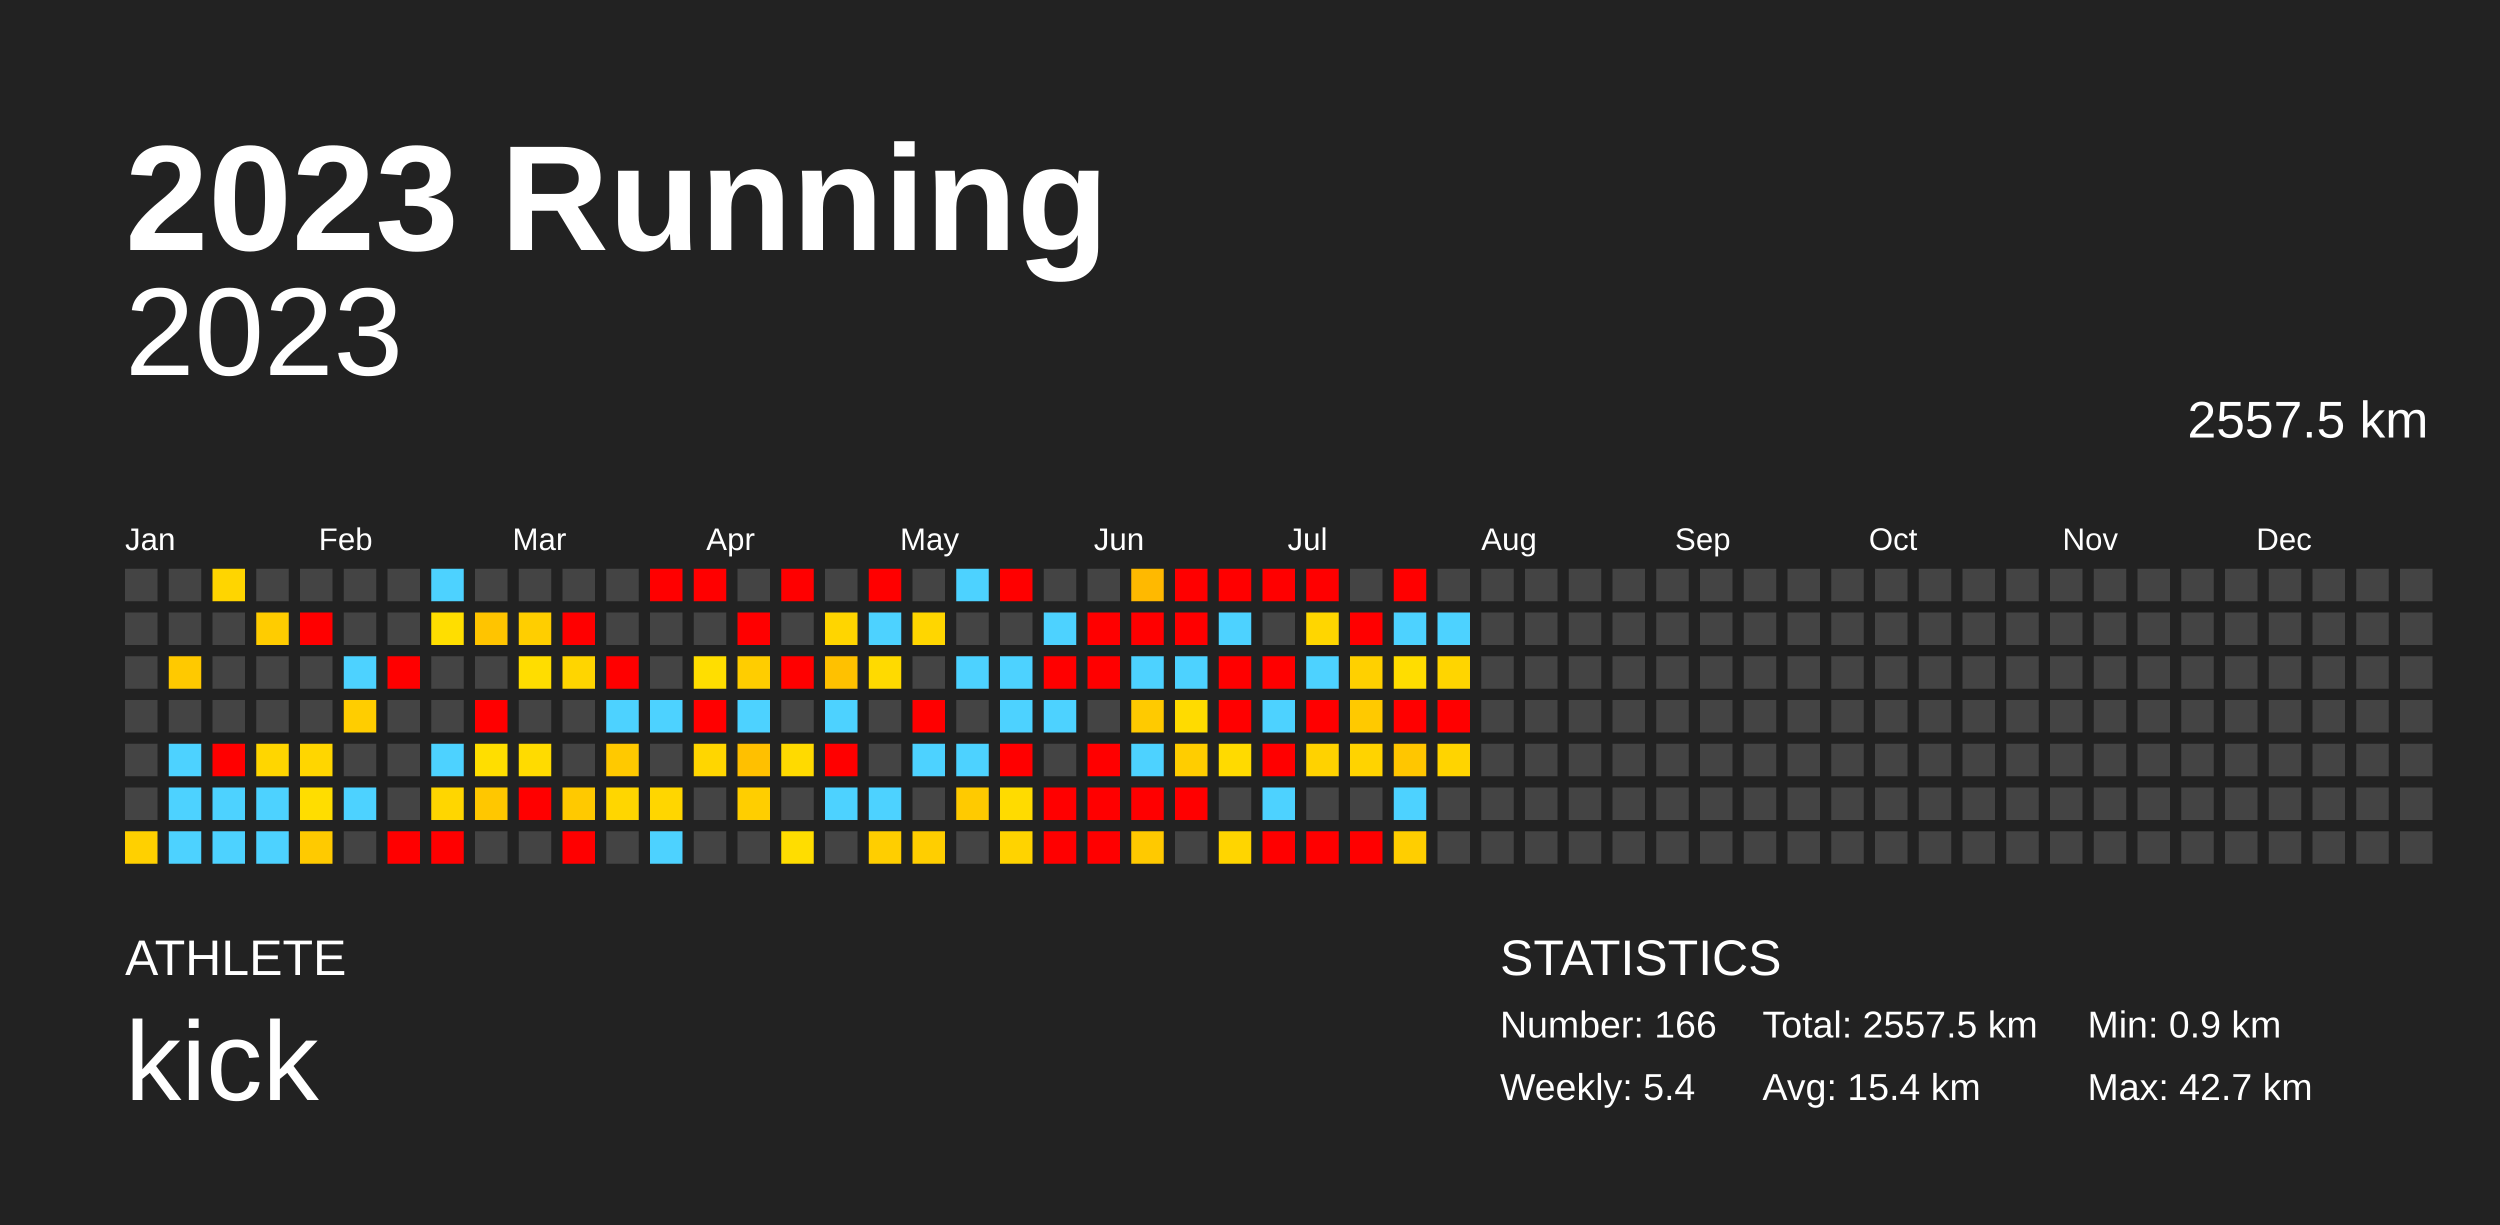
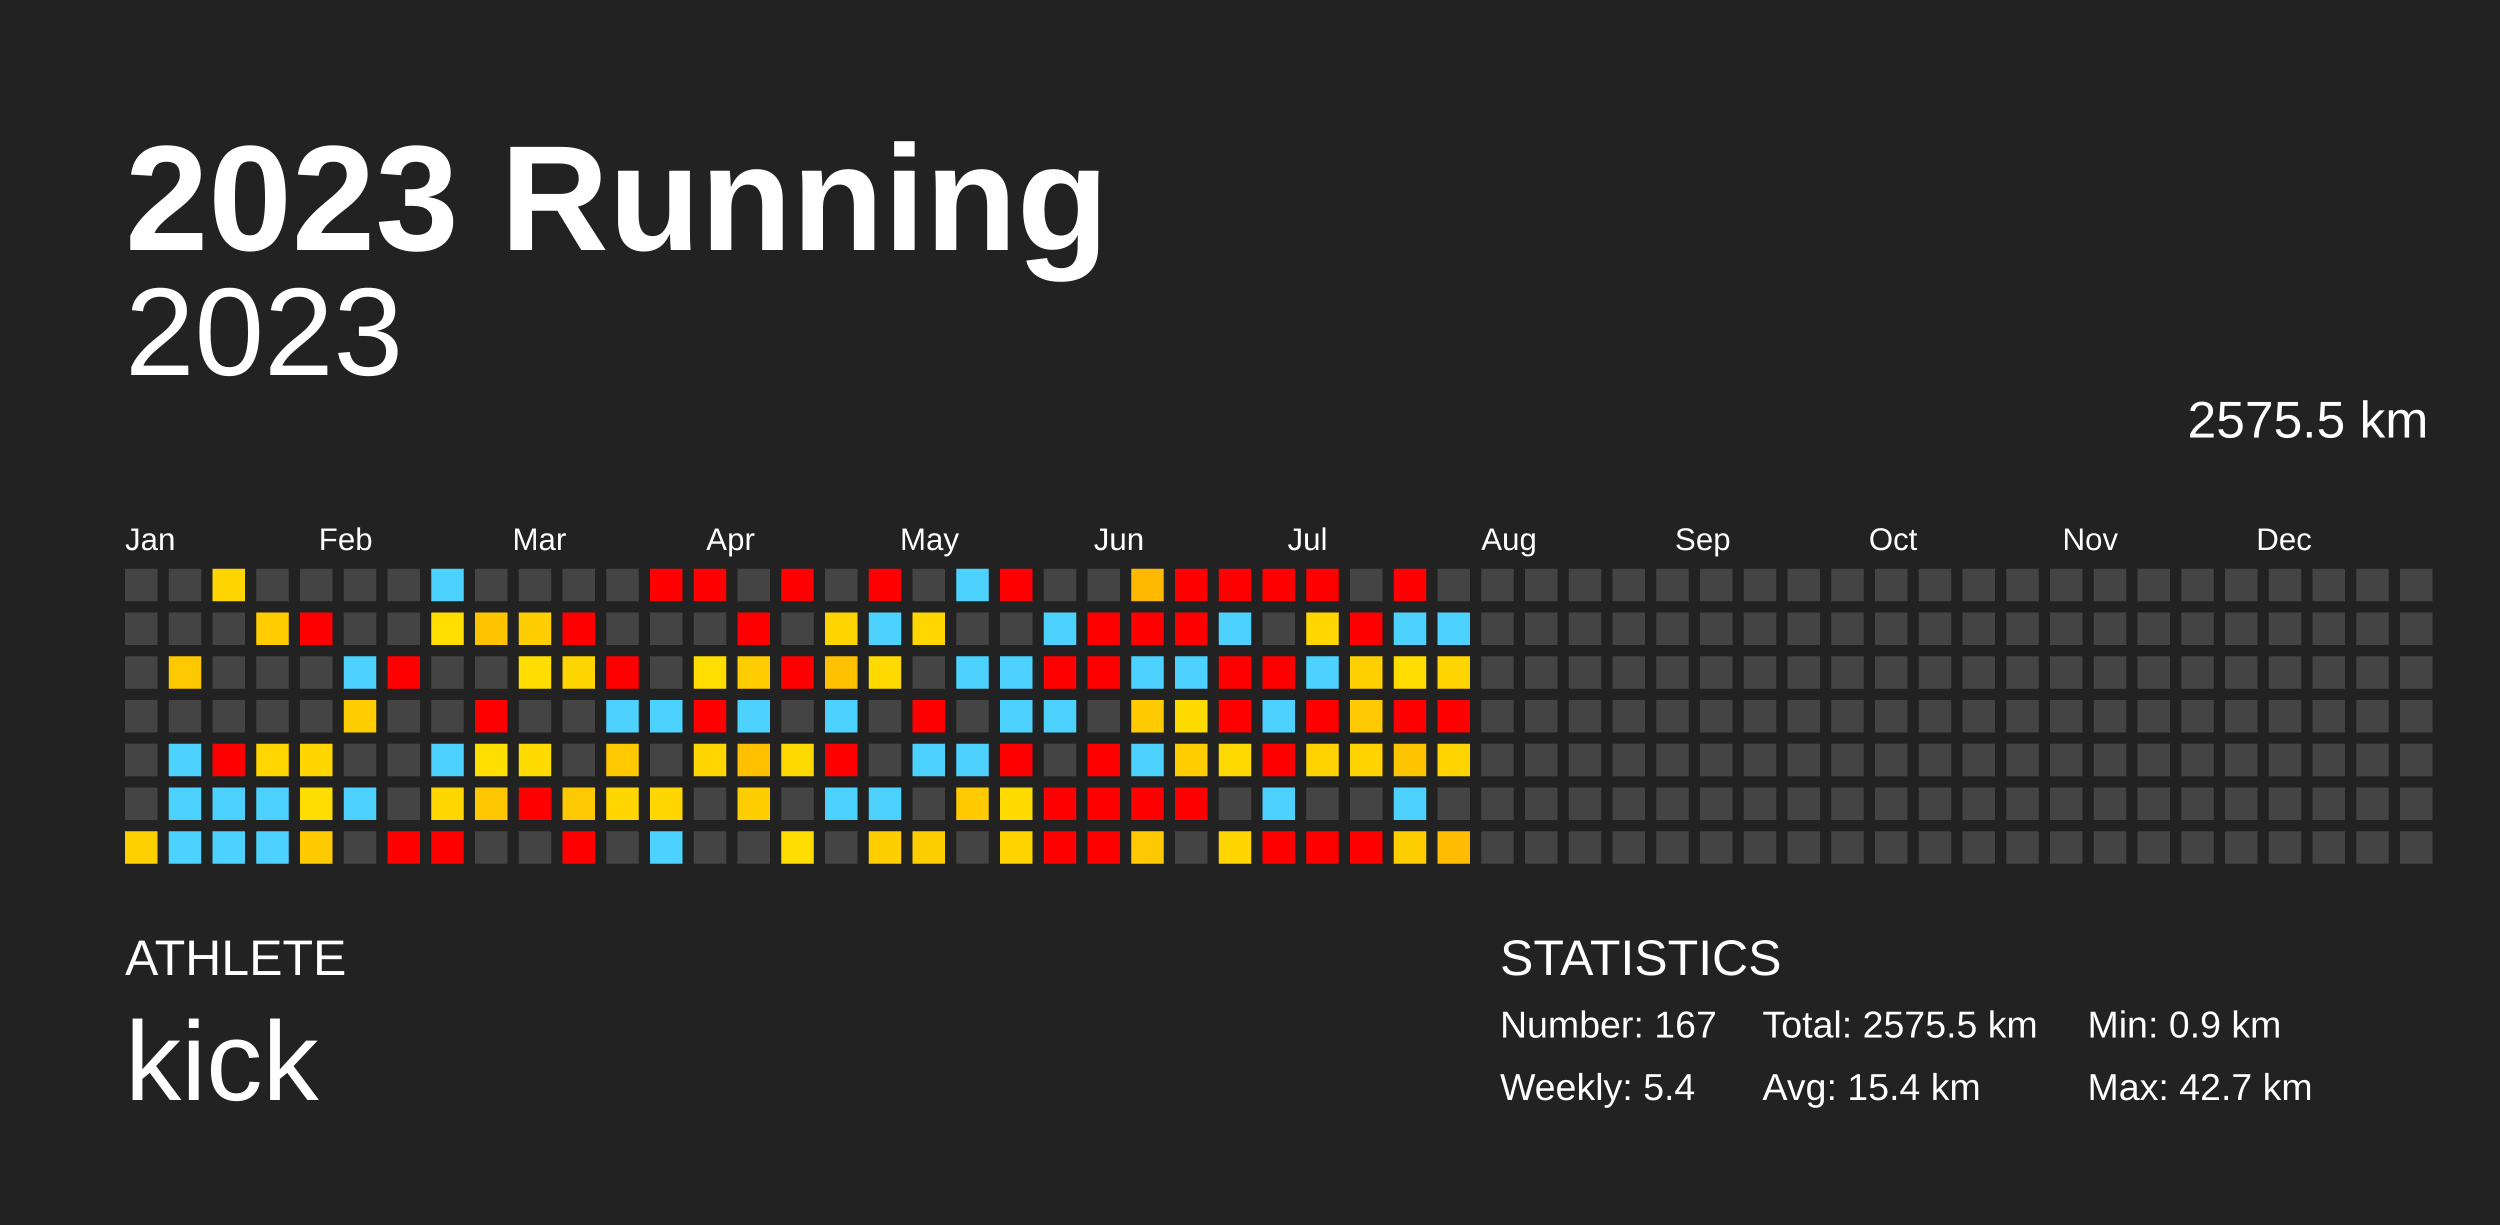
<svg xmlns="http://www.w3.org/2000/svg" baseProfile="full" height="98mm" version="1.1" viewBox="0,0,200,98" width="200mm">
  <defs />
  <rect fill="#222222" height="98" width="200" x="0" y="0" />
  <text fill="#FFFFFF" style="font-size:12px; font-family:Arial; font-weight:bold;" x="10" y="20">2023 Running</text>
  <text fill="#FFFFFF" style="font-size:4px; font-family:Arial" x="10" y="78">ATHLETE</text>
  <text fill="#FFFFFF" style="font-size:9px; font-family:Arial" x="10" y="88">kick</text>
  <text fill="#FFFFFF" style="font-size:4px; font-family:Arial" x="120" y="78">STATISTICS</text>
-   <text fill="#FFFFFF" style="font-size:3px; font-family:Arial" x="120" y="83">Number: 166</text>
+   <text fill="#FFFFFF" style="font-size:3px; font-family:Arial" x="120" y="83">Number: 167</text>
  <text fill="#FFFFFF" style="font-size:3px; font-family:Arial" x="120" y="88">Weekly: 5.4</text>
-   <text fill="#FFFFFF" style="font-size:3px; font-family:Arial" x="141" y="83">Total: 2557.5 km</text>
+   <text fill="#FFFFFF" style="font-size:3px; font-family:Arial" x="141" y="83">Total: 2575.5 km</text>
  <text fill="#FFFFFF" style="font-size:3px; font-family:Arial" x="141" y="88">Avg: 15.4 km</text>
  <text fill="#FFFFFF" style="font-size:3px; font-family:Arial" x="167" y="83">Min: 0.9 km</text>
  <text fill="#FFFFFF" style="font-size:3px; font-family:Arial" x="167" y="88">Max: 42.7 km</text>
  <text alignment-baseline="hanging" fill="#FFFFFF" style="font-size:10.0px; font-family:Arial;" x="10" y="30">2023</text>
-   <text alignment-baseline="hanging" fill="#FFFFFF" style="font-size:4.125px; font-family:Arial;" x="175" y="35">2557.5 km</text>
+   <text alignment-baseline="hanging" fill="#FFFFFF" style="font-size:4.125px; font-family:Arial;" x="175" y="35">2575.5 km</text>
  <text fill="#FFFFFF" style="font-size:2.5px; font-family:Arial" x="10.0" y="44">Jan</text>
  <text fill="#FFFFFF" style="font-size:2.5px; font-family:Arial" x="25.5" y="44">Feb</text>
  <text fill="#FFFFFF" style="font-size:2.5px; font-family:Arial" x="41.0" y="44">Mar</text>
  <text fill="#FFFFFF" style="font-size:2.5px; font-family:Arial" x="56.5" y="44">Apr</text>
  <text fill="#FFFFFF" style="font-size:2.5px; font-family:Arial" x="72.0" y="44">May</text>
  <text fill="#FFFFFF" style="font-size:2.5px; font-family:Arial" x="87.5" y="44">Jun</text>
  <text fill="#FFFFFF" style="font-size:2.5px; font-family:Arial" x="103.0" y="44">Jul</text>
  <text fill="#FFFFFF" style="font-size:2.5px; font-family:Arial" x="118.5" y="44">Aug</text>
  <text fill="#FFFFFF" style="font-size:2.5px; font-family:Arial" x="134.0" y="44">Sep</text>
  <text fill="#FFFFFF" style="font-size:2.5px; font-family:Arial" x="149.5" y="44">Oct</text>
  <text fill="#FFFFFF" style="font-size:2.5px; font-family:Arial" x="165.0" y="44">Nov</text>
  <text fill="#FFFFFF" style="font-size:2.5px; font-family:Arial" x="180.5" y="44">Dec</text>
  <rect fill="#444444" height="2.6" width="2.6" x="10.0" y="45.5" />
  <rect fill="#444444" height="2.6" width="2.6" x="10.0" y="49.0" />
  <rect fill="#444444" height="2.6" width="2.6" x="10.0" y="52.5" />
  <rect fill="#444444" height="2.6" width="2.6" x="10.0" y="56.0" />
  <rect fill="#444444" height="2.6" width="2.6" x="10.0" y="59.5" />
  <rect fill="#444444" height="2.6" width="2.6" x="10.0" y="63.0" />
  <rect fill="#ffd000" height="2.6" width="2.6" x="10.0" y="66.5" />
  <rect fill="#444444" height="2.6" width="2.6" x="13.5" y="45.5" />
  <rect fill="#444444" height="2.6" width="2.6" x="13.5" y="49.0" />
  <rect fill="#ffc900" height="2.6" width="2.6" x="13.5" y="52.5" />
  <rect fill="#444444" height="2.6" width="2.6" x="13.5" y="56.0" />
  <rect fill="#4dd2ff" height="2.6" width="2.6" x="13.5" y="59.5" />
  <rect fill="#4dd2ff" height="2.6" width="2.6" x="13.5" y="63.0" />
  <rect fill="#4dd2ff" height="2.6" width="2.6" x="13.5" y="66.5" />
  <rect fill="#ffd500" height="2.6" width="2.6" x="17.0" y="45.5" />
  <rect fill="#444444" height="2.6" width="2.6" x="17.0" y="49.0" />
  <rect fill="#444444" height="2.6" width="2.6" x="17.0" y="52.5" />
  <rect fill="#444444" height="2.6" width="2.6" x="17.0" y="56.0" />
  <rect fill="red" height="2.6" width="2.6" x="17.0" y="59.5" />
  <rect fill="#4dd2ff" height="2.6" width="2.6" x="17.0" y="63.0" />
  <rect fill="#4dd2ff" height="2.6" width="2.6" x="17.0" y="66.5" />
  <rect fill="#444444" height="2.6" width="2.6" x="20.5" y="45.5" />
  <rect fill="#ffcc00" height="2.6" width="2.6" x="20.5" y="49.0" />
  <rect fill="#444444" height="2.6" width="2.6" x="20.5" y="52.5" />
  <rect fill="#444444" height="2.6" width="2.6" x="20.5" y="56.0" />
  <rect fill="#ffd600" height="2.6" width="2.6" x="20.5" y="59.5" />
  <rect fill="#4dd2ff" height="2.6" width="2.6" x="20.5" y="63.0" />
  <rect fill="#4dd2ff" height="2.6" width="2.6" x="20.5" y="66.5" />
  <rect fill="#444444" height="2.6" width="2.6" x="24.0" y="45.5" />
  <rect fill="red" height="2.6" width="2.6" x="24.0" y="49.0" />
  <rect fill="#444444" height="2.6" width="2.6" x="24.0" y="52.5" />
  <rect fill="#444444" height="2.6" width="2.6" x="24.0" y="56.0" />
  <rect fill="#ffd600" height="2.6" width="2.6" x="24.0" y="59.5" />
  <rect fill="#ffdd00" height="2.6" width="2.6" x="24.0" y="63.0" />
  <rect fill="#ffca00" height="2.6" width="2.6" x="24.0" y="66.5" />
  <rect fill="#444444" height="2.6" width="2.6" x="27.5" y="45.5" />
  <rect fill="#444444" height="2.6" width="2.6" x="27.5" y="49.0" />
  <rect fill="#4dd2ff" height="2.6" width="2.6" x="27.5" y="52.5" />
  <rect fill="#ffcd00" height="2.6" width="2.6" x="27.5" y="56.0" />
  <rect fill="#444444" height="2.6" width="2.6" x="27.5" y="59.5" />
  <rect fill="#4dd2ff" height="2.6" width="2.6" x="27.5" y="63.0" />
  <rect fill="#444444" height="2.6" width="2.6" x="27.5" y="66.5" />
  <rect fill="#444444" height="2.6" width="2.6" x="31.0" y="45.5" />
  <rect fill="#444444" height="2.6" width="2.6" x="31.0" y="49.0" />
  <rect fill="red" height="2.6" width="2.6" x="31.0" y="52.5" />
  <rect fill="#444444" height="2.6" width="2.6" x="31.0" y="56.0" />
  <rect fill="#444444" height="2.6" width="2.6" x="31.0" y="59.5" />
  <rect fill="#444444" height="2.6" width="2.6" x="31.0" y="63.0" />
  <rect fill="red" height="2.6" width="2.6" x="31.0" y="66.5" />
  <rect fill="#4dd2ff" height="2.6" width="2.6" x="34.5" y="45.5" />
  <rect fill="#ffde00" height="2.6" width="2.6" x="34.5" y="49.0" />
  <rect fill="#444444" height="2.6" width="2.6" x="34.5" y="52.5" />
  <rect fill="#444444" height="2.6" width="2.6" x="34.5" y="56.0" />
  <rect fill="#4dd2ff" height="2.6" width="2.6" x="34.5" y="59.5" />
  <rect fill="#ffd600" height="2.6" width="2.6" x="34.5" y="63.0" />
  <rect fill="red" height="2.6" width="2.6" x="34.5" y="66.5" />
  <rect fill="#444444" height="2.6" width="2.6" x="38.0" y="45.5" />
  <rect fill="#ffc400" height="2.6" width="2.6" x="38.0" y="49.0" />
  <rect fill="#444444" height="2.6" width="2.6" x="38.0" y="52.5" />
  <rect fill="red" height="2.6" width="2.6" x="38.0" y="56.0" />
  <rect fill="#ffde00" height="2.6" width="2.6" x="38.0" y="59.5" />
  <rect fill="#ffc700" height="2.6" width="2.6" x="38.0" y="63.0" />
  <rect fill="#444444" height="2.6" width="2.6" x="38.0" y="66.5" />
  <rect fill="#444444" height="2.6" width="2.6" x="41.5" y="45.5" />
  <rect fill="#ffce00" height="2.6" width="2.6" x="41.5" y="49.0" />
  <rect fill="#ffdd00" height="2.6" width="2.6" x="41.5" y="52.5" />
  <rect fill="#444444" height="2.6" width="2.6" x="41.5" y="56.0" />
  <rect fill="#ffdb00" height="2.6" width="2.6" x="41.5" y="59.5" />
  <rect fill="red" height="2.6" width="2.6" x="41.5" y="63.0" />
  <rect fill="#444444" height="2.6" width="2.6" x="41.5" y="66.5" />
  <rect fill="#444444" height="2.6" width="2.6" x="45.0" y="45.5" />
  <rect fill="red" height="2.6" width="2.6" x="45.0" y="49.0" />
  <rect fill="#ffd500" height="2.6" width="2.6" x="45.0" y="52.5" />
  <rect fill="#444444" height="2.6" width="2.6" x="45.0" y="56.0" />
  <rect fill="#444444" height="2.6" width="2.6" x="45.0" y="59.5" />
  <rect fill="#ffc900" height="2.6" width="2.6" x="45.0" y="63.0" />
  <rect fill="red" height="2.6" width="2.6" x="45.0" y="66.5" />
  <rect fill="#444444" height="2.6" width="2.6" x="48.5" y="45.5" />
  <rect fill="#444444" height="2.6" width="2.6" x="48.5" y="49.0" />
  <rect fill="red" height="2.6" width="2.6" x="48.5" y="52.5" />
  <rect fill="#4dd2ff" height="2.6" width="2.6" x="48.5" y="56.0" />
  <rect fill="#ffc900" height="2.6" width="2.6" x="48.5" y="59.5" />
  <rect fill="#ffd600" height="2.6" width="2.6" x="48.5" y="63.0" />
  <rect fill="#444444" height="2.6" width="2.6" x="48.5" y="66.5" />
  <rect fill="red" height="2.6" width="2.6" x="52.0" y="45.5" />
  <rect fill="#444444" height="2.6" width="2.6" x="52.0" y="49.0" />
  <rect fill="#444444" height="2.6" width="2.6" x="52.0" y="52.5" />
  <rect fill="#4dd2ff" height="2.6" width="2.6" x="52.0" y="56.0" />
  <rect fill="#444444" height="2.6" width="2.6" x="52.0" y="59.5" />
  <rect fill="#ffd600" height="2.6" width="2.6" x="52.0" y="63.0" />
  <rect fill="#4dd2ff" height="2.6" width="2.6" x="52.0" y="66.5" />
  <rect fill="red" height="2.6" width="2.6" x="55.5" y="45.5" />
  <rect fill="#444444" height="2.6" width="2.6" x="55.5" y="49.0" />
  <rect fill="#ffde00" height="2.6" width="2.6" x="55.5" y="52.5" />
  <rect fill="red" height="2.6" width="2.6" x="55.5" y="56.0" />
  <rect fill="#ffd600" height="2.6" width="2.6" x="55.5" y="59.5" />
  <rect fill="#444444" height="2.6" width="2.6" x="55.5" y="63.0" />
  <rect fill="#444444" height="2.6" width="2.6" x="55.5" y="66.5" />
  <rect fill="#444444" height="2.6" width="2.6" x="59.0" y="45.5" />
  <rect fill="red" height="2.6" width="2.6" x="59.0" y="49.0" />
  <rect fill="#ffcd00" height="2.6" width="2.6" x="59.0" y="52.5" />
  <rect fill="#4dd2ff" height="2.6" width="2.6" x="59.0" y="56.0" />
  <rect fill="#ffc000" height="2.6" width="2.6" x="59.0" y="59.5" />
  <rect fill="#ffce00" height="2.6" width="2.6" x="59.0" y="63.0" />
  <rect fill="#444444" height="2.6" width="2.6" x="59.0" y="66.5" />
  <rect fill="red" height="2.6" width="2.6" x="62.5" y="45.5" />
  <rect fill="#444444" height="2.6" width="2.6" x="62.5" y="49.0" />
  <rect fill="red" height="2.6" width="2.6" x="62.5" y="52.5" />
  <rect fill="#444444" height="2.6" width="2.6" x="62.5" y="56.0" />
  <rect fill="#ffda00" height="2.6" width="2.6" x="62.5" y="59.5" />
  <rect fill="#444444" height="2.6" width="2.6" x="62.5" y="63.0" />
  <rect fill="#ffdd00" height="2.6" width="2.6" x="62.5" y="66.5" />
  <rect fill="#444444" height="2.6" width="2.6" x="66.0" y="45.5" />
  <rect fill="#ffd500" height="2.6" width="2.6" x="66.0" y="49.0" />
  <rect fill="#ffc100" height="2.6" width="2.6" x="66.0" y="52.5" />
  <rect fill="#4dd2ff" height="2.6" width="2.6" x="66.0" y="56.0" />
  <rect fill="red" height="2.6" width="2.6" x="66.0" y="59.5" />
  <rect fill="#4dd2ff" height="2.6" width="2.6" x="66.0" y="63.0" />
  <rect fill="#444444" height="2.6" width="2.6" x="66.0" y="66.5" />
  <rect fill="red" height="2.6" width="2.6" x="69.5" y="45.5" />
  <rect fill="#4dd2ff" height="2.6" width="2.6" x="69.5" y="49.0" />
  <rect fill="#ffda00" height="2.6" width="2.6" x="69.5" y="52.5" />
  <rect fill="#444444" height="2.6" width="2.6" x="69.5" y="56.0" />
  <rect fill="#444444" height="2.6" width="2.6" x="69.5" y="59.5" />
  <rect fill="#4dd2ff" height="2.6" width="2.6" x="69.5" y="63.0" />
  <rect fill="#ffce00" height="2.6" width="2.6" x="69.5" y="66.5" />
  <rect fill="#444444" height="2.6" width="2.6" x="73.0" y="45.5" />
  <rect fill="#ffd600" height="2.6" width="2.6" x="73.0" y="49.0" />
  <rect fill="#444444" height="2.6" width="2.6" x="73.0" y="52.5" />
  <rect fill="red" height="2.6" width="2.6" x="73.0" y="56.0" />
  <rect fill="#4dd2ff" height="2.6" width="2.6" x="73.0" y="59.5" />
  <rect fill="#444444" height="2.6" width="2.6" x="73.0" y="63.0" />
  <rect fill="#ffce00" height="2.6" width="2.6" x="73.0" y="66.5" />
  <rect fill="#4dd2ff" height="2.6" width="2.6" x="76.5" y="45.5" />
  <rect fill="#444444" height="2.6" width="2.6" x="76.5" y="49.0" />
  <rect fill="#4dd2ff" height="2.6" width="2.6" x="76.5" y="52.5" />
  <rect fill="#444444" height="2.6" width="2.6" x="76.5" y="56.0" />
  <rect fill="#4dd2ff" height="2.6" width="2.6" x="76.5" y="59.5" />
  <rect fill="#ffca00" height="2.6" width="2.6" x="76.5" y="63.0" />
  <rect fill="#444444" height="2.6" width="2.6" x="76.5" y="66.5" />
  <rect fill="red" height="2.6" width="2.6" x="80.0" y="45.5" />
  <rect fill="#444444" height="2.6" width="2.6" x="80.0" y="49.0" />
  <rect fill="#4dd2ff" height="2.6" width="2.6" x="80.0" y="52.5" />
  <rect fill="#4dd2ff" height="2.6" width="2.6" x="80.0" y="56.0" />
  <rect fill="red" height="2.6" width="2.6" x="80.0" y="59.5" />
  <rect fill="#ffdb00" height="2.6" width="2.6" x="80.0" y="63.0" />
  <rect fill="#ffd300" height="2.6" width="2.6" x="80.0" y="66.5" />
  <rect fill="#444444" height="2.6" width="2.6" x="83.5" y="45.5" />
  <rect fill="#4dd2ff" height="2.6" width="2.6" x="83.5" y="49.0" />
  <rect fill="red" height="2.6" width="2.6" x="83.5" y="52.5" />
  <rect fill="#4dd2ff" height="2.6" width="2.6" x="83.5" y="56.0" />
  <rect fill="#444444" height="2.6" width="2.6" x="83.5" y="59.5" />
  <rect fill="red" height="2.6" width="2.6" x="83.5" y="63.0" />
  <rect fill="red" height="2.6" width="2.6" x="83.5" y="66.5" />
  <rect fill="#444444" height="2.6" width="2.6" x="87.0" y="45.5" />
  <rect fill="red" height="2.6" width="2.6" x="87.0" y="49.0" />
  <rect fill="red" height="2.6" width="2.6" x="87.0" y="52.5" />
  <rect fill="#444444" height="2.6" width="2.6" x="87.0" y="56.0" />
  <rect fill="red" height="2.6" width="2.6" x="87.0" y="59.5" />
  <rect fill="red" height="2.6" width="2.6" x="87.0" y="63.0" />
  <rect fill="red" height="2.6" width="2.6" x="87.0" y="66.5" />
  <rect fill="#ffb900" height="2.6" width="2.6" x="90.5" y="45.5" />
  <rect fill="red" height="2.6" width="2.6" x="90.5" y="49.0" />
  <rect fill="#4dd2ff" height="2.6" width="2.6" x="90.5" y="52.5" />
  <rect fill="#ffca00" height="2.6" width="2.6" x="90.5" y="56.0" />
  <rect fill="#4dd2ff" height="2.6" width="2.6" x="90.5" y="59.5" />
  <rect fill="red" height="2.6" width="2.6" x="90.5" y="63.0" />
  <rect fill="#ffc900" height="2.6" width="2.6" x="90.5" y="66.5" />
  <rect fill="red" height="2.6" width="2.6" x="94.0" y="45.5" />
  <rect fill="red" height="2.6" width="2.6" x="94.0" y="49.0" />
  <rect fill="#4dd2ff" height="2.6" width="2.6" x="94.0" y="52.5" />
  <rect fill="#ffdb00" height="2.6" width="2.6" x="94.0" y="56.0" />
  <rect fill="#ffcd00" height="2.6" width="2.6" x="94.0" y="59.5" />
  <rect fill="red" height="2.6" width="2.6" x="94.0" y="63.0" />
  <rect fill="#444444" height="2.6" width="2.6" x="94.0" y="66.5" />
  <rect fill="red" height="2.6" width="2.6" x="97.5" y="45.5" />
  <rect fill="#4dd2ff" height="2.6" width="2.6" x="97.5" y="49.0" />
  <rect fill="red" height="2.6" width="2.6" x="97.5" y="52.5" />
  <rect fill="red" height="2.6" width="2.6" x="97.5" y="56.0" />
  <rect fill="#ffda00" height="2.6" width="2.6" x="97.5" y="59.5" />
  <rect fill="#444444" height="2.6" width="2.6" x="97.5" y="63.0" />
  <rect fill="#ffd500" height="2.6" width="2.6" x="97.5" y="66.5" />
  <rect fill="red" height="2.6" width="2.6" x="101.0" y="45.5" />
  <rect fill="#444444" height="2.6" width="2.6" x="101.0" y="49.0" />
  <rect fill="red" height="2.6" width="2.6" x="101.0" y="52.5" />
  <rect fill="#4dd2ff" height="2.6" width="2.6" x="101.0" y="56.0" />
  <rect fill="red" height="2.6" width="2.6" x="101.0" y="59.5" />
  <rect fill="#4dd2ff" height="2.6" width="2.6" x="101.0" y="63.0" />
  <rect fill="red" height="2.6" width="2.6" x="101.0" y="66.5" />
  <rect fill="red" height="2.6" width="2.6" x="104.5" y="45.5" />
  <rect fill="#ffd600" height="2.6" width="2.6" x="104.5" y="49.0" />
  <rect fill="#4dd2ff" height="2.6" width="2.6" x="104.5" y="52.5" />
  <rect fill="red" height="2.6" width="2.6" x="104.5" y="56.0" />
  <rect fill="#ffd200" height="2.6" width="2.6" x="104.5" y="59.5" />
  <rect fill="#444444" height="2.6" width="2.6" x="104.5" y="63.0" />
  <rect fill="red" height="2.6" width="2.6" x="104.5" y="66.5" />
  <rect fill="#444444" height="2.6" width="2.6" x="108.0" y="45.5" />
  <rect fill="red" height="2.6" width="2.6" x="108.0" y="49.0" />
  <rect fill="#ffd000" height="2.6" width="2.6" x="108.0" y="52.5" />
  <rect fill="#ffc900" height="2.6" width="2.6" x="108.0" y="56.0" />
  <rect fill="#ffd300" height="2.6" width="2.6" x="108.0" y="59.5" />
  <rect fill="#444444" height="2.6" width="2.6" x="108.0" y="63.0" />
  <rect fill="red" height="2.6" width="2.6" x="108.0" y="66.5" />
  <rect fill="red" height="2.6" width="2.6" x="111.5" y="45.5" />
  <rect fill="#4dd2ff" height="2.6" width="2.6" x="111.5" y="49.0" />
  <rect fill="#ffdd00" height="2.6" width="2.6" x="111.5" y="52.5" />
  <rect fill="red" height="2.6" width="2.6" x="111.5" y="56.0" />
  <rect fill="#ffc600" height="2.6" width="2.6" x="111.5" y="59.5" />
  <rect fill="#4dd2ff" height="2.6" width="2.6" x="111.5" y="63.0" />
  <rect fill="#ffce00" height="2.6" width="2.6" x="111.5" y="66.5" />
  <rect fill="#444444" height="2.6" width="2.6" x="115.0" y="45.5" />
  <rect fill="#4dd2ff" height="2.6" width="2.6" x="115.0" y="49.0" />
  <rect fill="#ffd500" height="2.6" width="2.6" x="115.0" y="52.5" />
  <rect fill="red" height="2.6" width="2.6" x="115.0" y="56.0" />
  <rect fill="#ffd400" height="2.6" width="2.6" x="115.0" y="59.5" />
  <rect fill="#444444" height="2.6" width="2.6" x="115.0" y="63.0" />
-   <rect fill="#444444" height="2.6" width="2.6" x="115.0" y="66.5" />
+   <rect fill="#ffbc00" height="2.6" width="2.6" x="115.0" y="66.5" />
  <rect fill="#444444" height="2.6" width="2.6" x="118.5" y="45.5" />
  <rect fill="#444444" height="2.6" width="2.6" x="118.5" y="49.0" />
  <rect fill="#444444" height="2.6" width="2.6" x="118.5" y="52.5" />
  <rect fill="#444444" height="2.6" width="2.6" x="118.5" y="56.0" />
  <rect fill="#444444" height="2.6" width="2.6" x="118.5" y="59.5" />
  <rect fill="#444444" height="2.6" width="2.6" x="118.5" y="63.0" />
  <rect fill="#444444" height="2.6" width="2.6" x="118.5" y="66.5" />
  <rect fill="#444444" height="2.6" width="2.6" x="122.0" y="45.5" />
  <rect fill="#444444" height="2.6" width="2.6" x="122.0" y="49.0" />
  <rect fill="#444444" height="2.6" width="2.6" x="122.0" y="52.5" />
  <rect fill="#444444" height="2.6" width="2.6" x="122.0" y="56.0" />
  <rect fill="#444444" height="2.6" width="2.6" x="122.0" y="59.5" />
  <rect fill="#444444" height="2.6" width="2.6" x="122.0" y="63.0" />
  <rect fill="#444444" height="2.6" width="2.6" x="122.0" y="66.5" />
  <rect fill="#444444" height="2.6" width="2.6" x="125.5" y="45.5" />
  <rect fill="#444444" height="2.6" width="2.6" x="125.5" y="49.0" />
  <rect fill="#444444" height="2.6" width="2.6" x="125.5" y="52.5" />
  <rect fill="#444444" height="2.6" width="2.6" x="125.5" y="56.0" />
  <rect fill="#444444" height="2.6" width="2.6" x="125.5" y="59.5" />
  <rect fill="#444444" height="2.6" width="2.6" x="125.5" y="63.0" />
  <rect fill="#444444" height="2.6" width="2.6" x="125.5" y="66.5" />
  <rect fill="#444444" height="2.6" width="2.6" x="129.0" y="45.5" />
  <rect fill="#444444" height="2.6" width="2.6" x="129.0" y="49.0" />
  <rect fill="#444444" height="2.6" width="2.6" x="129.0" y="52.5" />
  <rect fill="#444444" height="2.6" width="2.6" x="129.0" y="56.0" />
  <rect fill="#444444" height="2.6" width="2.6" x="129.0" y="59.5" />
  <rect fill="#444444" height="2.6" width="2.6" x="129.0" y="63.0" />
  <rect fill="#444444" height="2.6" width="2.6" x="129.0" y="66.5" />
  <rect fill="#444444" height="2.6" width="2.6" x="132.5" y="45.5" />
  <rect fill="#444444" height="2.6" width="2.6" x="132.5" y="49.0" />
  <rect fill="#444444" height="2.6" width="2.6" x="132.5" y="52.5" />
  <rect fill="#444444" height="2.6" width="2.6" x="132.5" y="56.0" />
  <rect fill="#444444" height="2.6" width="2.6" x="132.5" y="59.5" />
  <rect fill="#444444" height="2.6" width="2.6" x="132.5" y="63.0" />
  <rect fill="#444444" height="2.6" width="2.6" x="132.5" y="66.5" />
  <rect fill="#444444" height="2.6" width="2.6" x="136.0" y="45.5" />
  <rect fill="#444444" height="2.6" width="2.6" x="136.0" y="49.0" />
  <rect fill="#444444" height="2.6" width="2.6" x="136.0" y="52.5" />
  <rect fill="#444444" height="2.6" width="2.6" x="136.0" y="56.0" />
  <rect fill="#444444" height="2.6" width="2.6" x="136.0" y="59.5" />
  <rect fill="#444444" height="2.6" width="2.6" x="136.0" y="63.0" />
  <rect fill="#444444" height="2.6" width="2.6" x="136.0" y="66.5" />
  <rect fill="#444444" height="2.6" width="2.6" x="139.5" y="45.5" />
  <rect fill="#444444" height="2.6" width="2.6" x="139.5" y="49.0" />
  <rect fill="#444444" height="2.6" width="2.6" x="139.5" y="52.5" />
  <rect fill="#444444" height="2.6" width="2.6" x="139.5" y="56.0" />
  <rect fill="#444444" height="2.6" width="2.6" x="139.5" y="59.5" />
  <rect fill="#444444" height="2.6" width="2.6" x="139.5" y="63.0" />
  <rect fill="#444444" height="2.6" width="2.6" x="139.5" y="66.5" />
  <rect fill="#444444" height="2.6" width="2.6" x="143.0" y="45.5" />
  <rect fill="#444444" height="2.6" width="2.6" x="143.0" y="49.0" />
  <rect fill="#444444" height="2.6" width="2.6" x="143.0" y="52.5" />
  <rect fill="#444444" height="2.6" width="2.6" x="143.0" y="56.0" />
  <rect fill="#444444" height="2.6" width="2.6" x="143.0" y="59.5" />
  <rect fill="#444444" height="2.6" width="2.6" x="143.0" y="63.0" />
  <rect fill="#444444" height="2.6" width="2.6" x="143.0" y="66.5" />
  <rect fill="#444444" height="2.6" width="2.6" x="146.5" y="45.5" />
  <rect fill="#444444" height="2.6" width="2.6" x="146.5" y="49.0" />
  <rect fill="#444444" height="2.6" width="2.6" x="146.5" y="52.5" />
  <rect fill="#444444" height="2.6" width="2.6" x="146.5" y="56.0" />
  <rect fill="#444444" height="2.6" width="2.6" x="146.5" y="59.5" />
  <rect fill="#444444" height="2.6" width="2.6" x="146.5" y="63.0" />
  <rect fill="#444444" height="2.6" width="2.6" x="146.5" y="66.5" />
  <rect fill="#444444" height="2.6" width="2.6" x="150.0" y="45.5" />
  <rect fill="#444444" height="2.6" width="2.6" x="150.0" y="49.0" />
  <rect fill="#444444" height="2.6" width="2.6" x="150.0" y="52.5" />
  <rect fill="#444444" height="2.6" width="2.6" x="150.0" y="56.0" />
  <rect fill="#444444" height="2.6" width="2.6" x="150.0" y="59.5" />
  <rect fill="#444444" height="2.6" width="2.6" x="150.0" y="63.0" />
  <rect fill="#444444" height="2.6" width="2.6" x="150.0" y="66.5" />
  <rect fill="#444444" height="2.6" width="2.6" x="153.5" y="45.5" />
  <rect fill="#444444" height="2.6" width="2.6" x="153.5" y="49.0" />
  <rect fill="#444444" height="2.6" width="2.6" x="153.5" y="52.5" />
  <rect fill="#444444" height="2.6" width="2.6" x="153.5" y="56.0" />
  <rect fill="#444444" height="2.6" width="2.6" x="153.5" y="59.5" />
  <rect fill="#444444" height="2.6" width="2.6" x="153.5" y="63.0" />
  <rect fill="#444444" height="2.6" width="2.6" x="153.5" y="66.5" />
  <rect fill="#444444" height="2.6" width="2.6" x="157.0" y="45.5" />
  <rect fill="#444444" height="2.6" width="2.6" x="157.0" y="49.0" />
  <rect fill="#444444" height="2.6" width="2.6" x="157.0" y="52.5" />
  <rect fill="#444444" height="2.6" width="2.6" x="157.0" y="56.0" />
  <rect fill="#444444" height="2.6" width="2.6" x="157.0" y="59.5" />
  <rect fill="#444444" height="2.6" width="2.6" x="157.0" y="63.0" />
  <rect fill="#444444" height="2.6" width="2.6" x="157.0" y="66.5" />
  <rect fill="#444444" height="2.6" width="2.6" x="160.5" y="45.5" />
  <rect fill="#444444" height="2.6" width="2.6" x="160.5" y="49.0" />
  <rect fill="#444444" height="2.6" width="2.6" x="160.5" y="52.5" />
  <rect fill="#444444" height="2.6" width="2.6" x="160.5" y="56.0" />
  <rect fill="#444444" height="2.6" width="2.6" x="160.5" y="59.5" />
  <rect fill="#444444" height="2.6" width="2.6" x="160.5" y="63.0" />
  <rect fill="#444444" height="2.6" width="2.6" x="160.5" y="66.5" />
  <rect fill="#444444" height="2.6" width="2.6" x="164.0" y="45.5" />
  <rect fill="#444444" height="2.6" width="2.6" x="164.0" y="49.0" />
  <rect fill="#444444" height="2.6" width="2.6" x="164.0" y="52.5" />
  <rect fill="#444444" height="2.6" width="2.6" x="164.0" y="56.0" />
  <rect fill="#444444" height="2.6" width="2.6" x="164.0" y="59.5" />
  <rect fill="#444444" height="2.6" width="2.6" x="164.0" y="63.0" />
  <rect fill="#444444" height="2.6" width="2.6" x="164.0" y="66.5" />
  <rect fill="#444444" height="2.6" width="2.6" x="167.5" y="45.5" />
  <rect fill="#444444" height="2.6" width="2.6" x="167.5" y="49.0" />
  <rect fill="#444444" height="2.6" width="2.6" x="167.5" y="52.5" />
  <rect fill="#444444" height="2.6" width="2.6" x="167.5" y="56.0" />
  <rect fill="#444444" height="2.6" width="2.6" x="167.5" y="59.5" />
  <rect fill="#444444" height="2.6" width="2.6" x="167.5" y="63.0" />
  <rect fill="#444444" height="2.6" width="2.6" x="167.5" y="66.5" />
  <rect fill="#444444" height="2.6" width="2.6" x="171.0" y="45.5" />
  <rect fill="#444444" height="2.6" width="2.6" x="171.0" y="49.0" />
  <rect fill="#444444" height="2.6" width="2.6" x="171.0" y="52.5" />
  <rect fill="#444444" height="2.6" width="2.6" x="171.0" y="56.0" />
  <rect fill="#444444" height="2.6" width="2.6" x="171.0" y="59.5" />
  <rect fill="#444444" height="2.6" width="2.6" x="171.0" y="63.0" />
  <rect fill="#444444" height="2.6" width="2.6" x="171.0" y="66.5" />
  <rect fill="#444444" height="2.6" width="2.6" x="174.5" y="45.5" />
  <rect fill="#444444" height="2.6" width="2.6" x="174.5" y="49.0" />
  <rect fill="#444444" height="2.6" width="2.6" x="174.5" y="52.5" />
  <rect fill="#444444" height="2.6" width="2.6" x="174.5" y="56.0" />
  <rect fill="#444444" height="2.6" width="2.6" x="174.5" y="59.5" />
  <rect fill="#444444" height="2.6" width="2.6" x="174.5" y="63.0" />
  <rect fill="#444444" height="2.6" width="2.6" x="174.5" y="66.5" />
  <rect fill="#444444" height="2.6" width="2.6" x="178.0" y="45.5" />
  <rect fill="#444444" height="2.6" width="2.6" x="178.0" y="49.0" />
  <rect fill="#444444" height="2.6" width="2.6" x="178.0" y="52.5" />
  <rect fill="#444444" height="2.6" width="2.6" x="178.0" y="56.0" />
  <rect fill="#444444" height="2.6" width="2.6" x="178.0" y="59.5" />
  <rect fill="#444444" height="2.6" width="2.6" x="178.0" y="63.0" />
  <rect fill="#444444" height="2.6" width="2.6" x="178.0" y="66.5" />
  <rect fill="#444444" height="2.6" width="2.6" x="181.5" y="45.5" />
  <rect fill="#444444" height="2.6" width="2.6" x="181.5" y="49.0" />
  <rect fill="#444444" height="2.6" width="2.6" x="181.5" y="52.5" />
  <rect fill="#444444" height="2.6" width="2.6" x="181.5" y="56.0" />
  <rect fill="#444444" height="2.6" width="2.6" x="181.5" y="59.5" />
  <rect fill="#444444" height="2.6" width="2.6" x="181.5" y="63.0" />
  <rect fill="#444444" height="2.6" width="2.6" x="181.5" y="66.5" />
  <rect fill="#444444" height="2.6" width="2.6" x="185.0" y="45.5" />
  <rect fill="#444444" height="2.6" width="2.6" x="185.0" y="49.0" />
  <rect fill="#444444" height="2.6" width="2.6" x="185.0" y="52.5" />
  <rect fill="#444444" height="2.6" width="2.6" x="185.0" y="56.0" />
  <rect fill="#444444" height="2.6" width="2.6" x="185.0" y="59.5" />
  <rect fill="#444444" height="2.6" width="2.6" x="185.0" y="63.0" />
  <rect fill="#444444" height="2.6" width="2.6" x="185.0" y="66.5" />
  <rect fill="#444444" height="2.6" width="2.6" x="188.5" y="45.5" />
  <rect fill="#444444" height="2.6" width="2.6" x="188.5" y="49.0" />
  <rect fill="#444444" height="2.6" width="2.6" x="188.5" y="52.5" />
  <rect fill="#444444" height="2.6" width="2.6" x="188.5" y="56.0" />
  <rect fill="#444444" height="2.6" width="2.6" x="188.5" y="59.5" />
  <rect fill="#444444" height="2.6" width="2.6" x="188.5" y="63.0" />
  <rect fill="#444444" height="2.6" width="2.6" x="188.5" y="66.5" />
  <rect fill="#444444" height="2.6" width="2.6" x="192.0" y="45.5" />
  <rect fill="#444444" height="2.6" width="2.6" x="192.0" y="49.0" />
  <rect fill="#444444" height="2.6" width="2.6" x="192.0" y="52.5" />
  <rect fill="#444444" height="2.6" width="2.6" x="192.0" y="56.0" />
  <rect fill="#444444" height="2.6" width="2.6" x="192.0" y="59.5" />
  <rect fill="#444444" height="2.6" width="2.6" x="192.0" y="63.0" />
  <rect fill="#444444" height="2.6" width="2.6" x="192.0" y="66.5" />
</svg>
